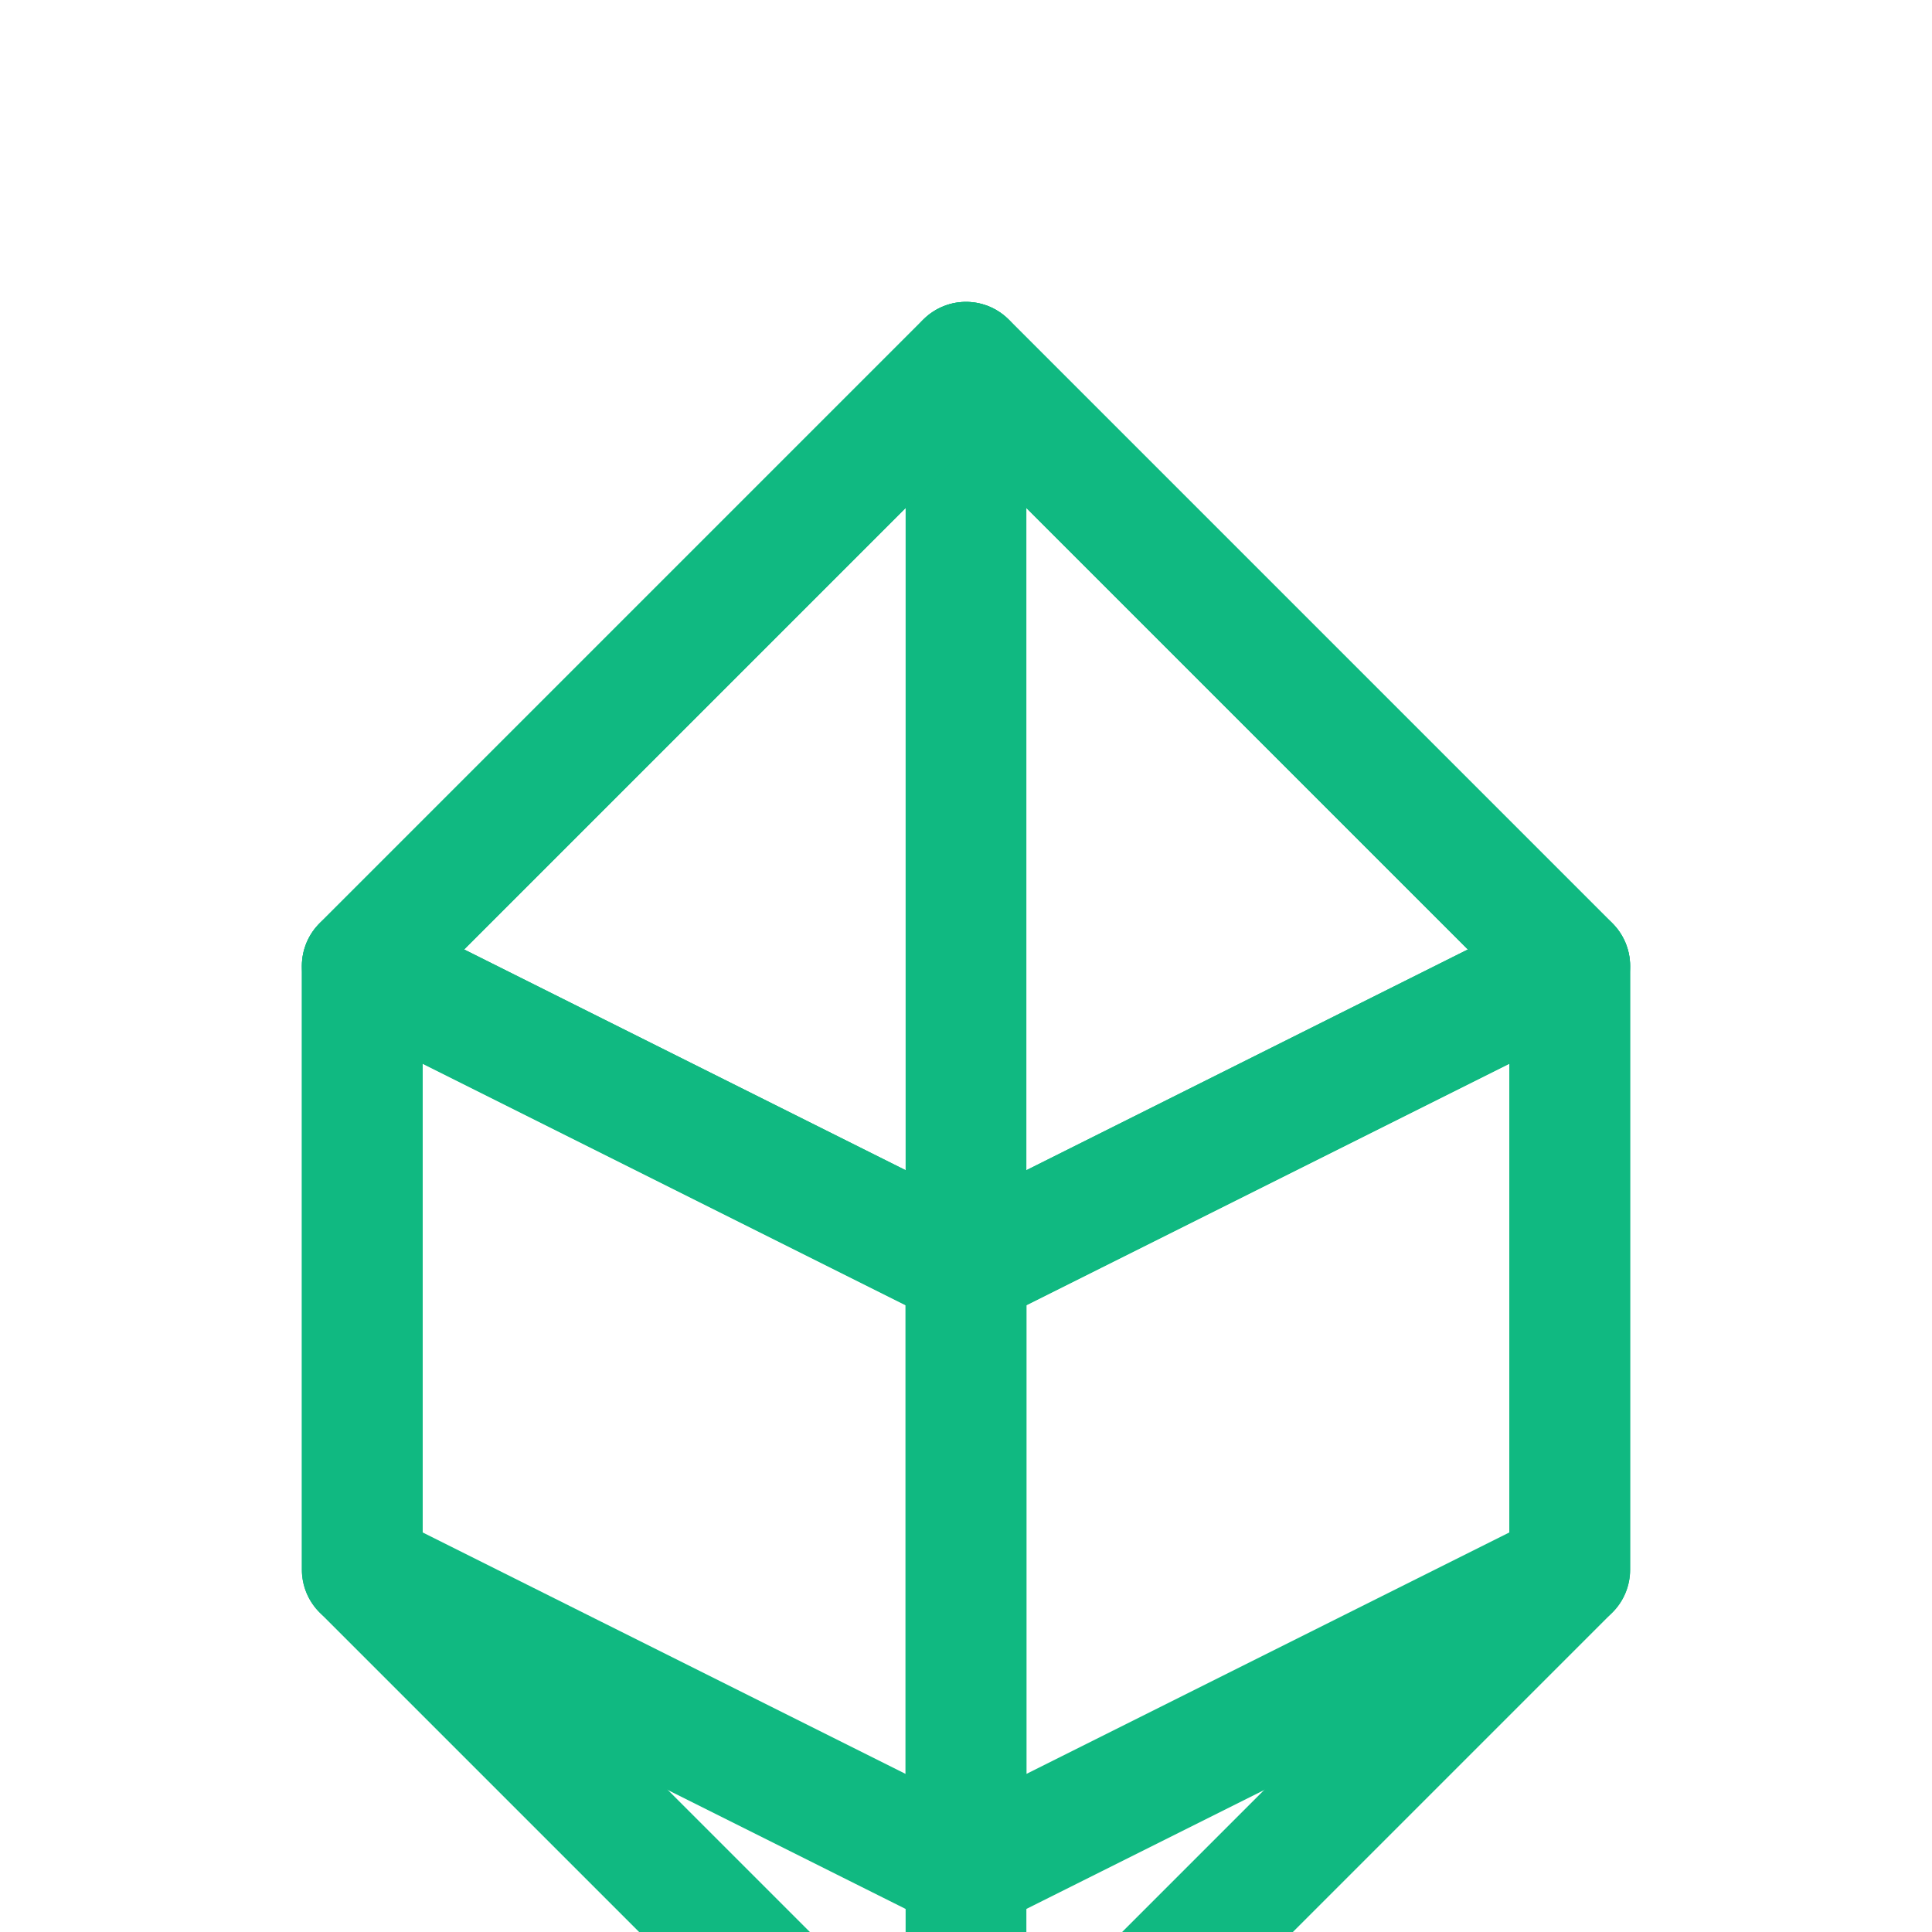
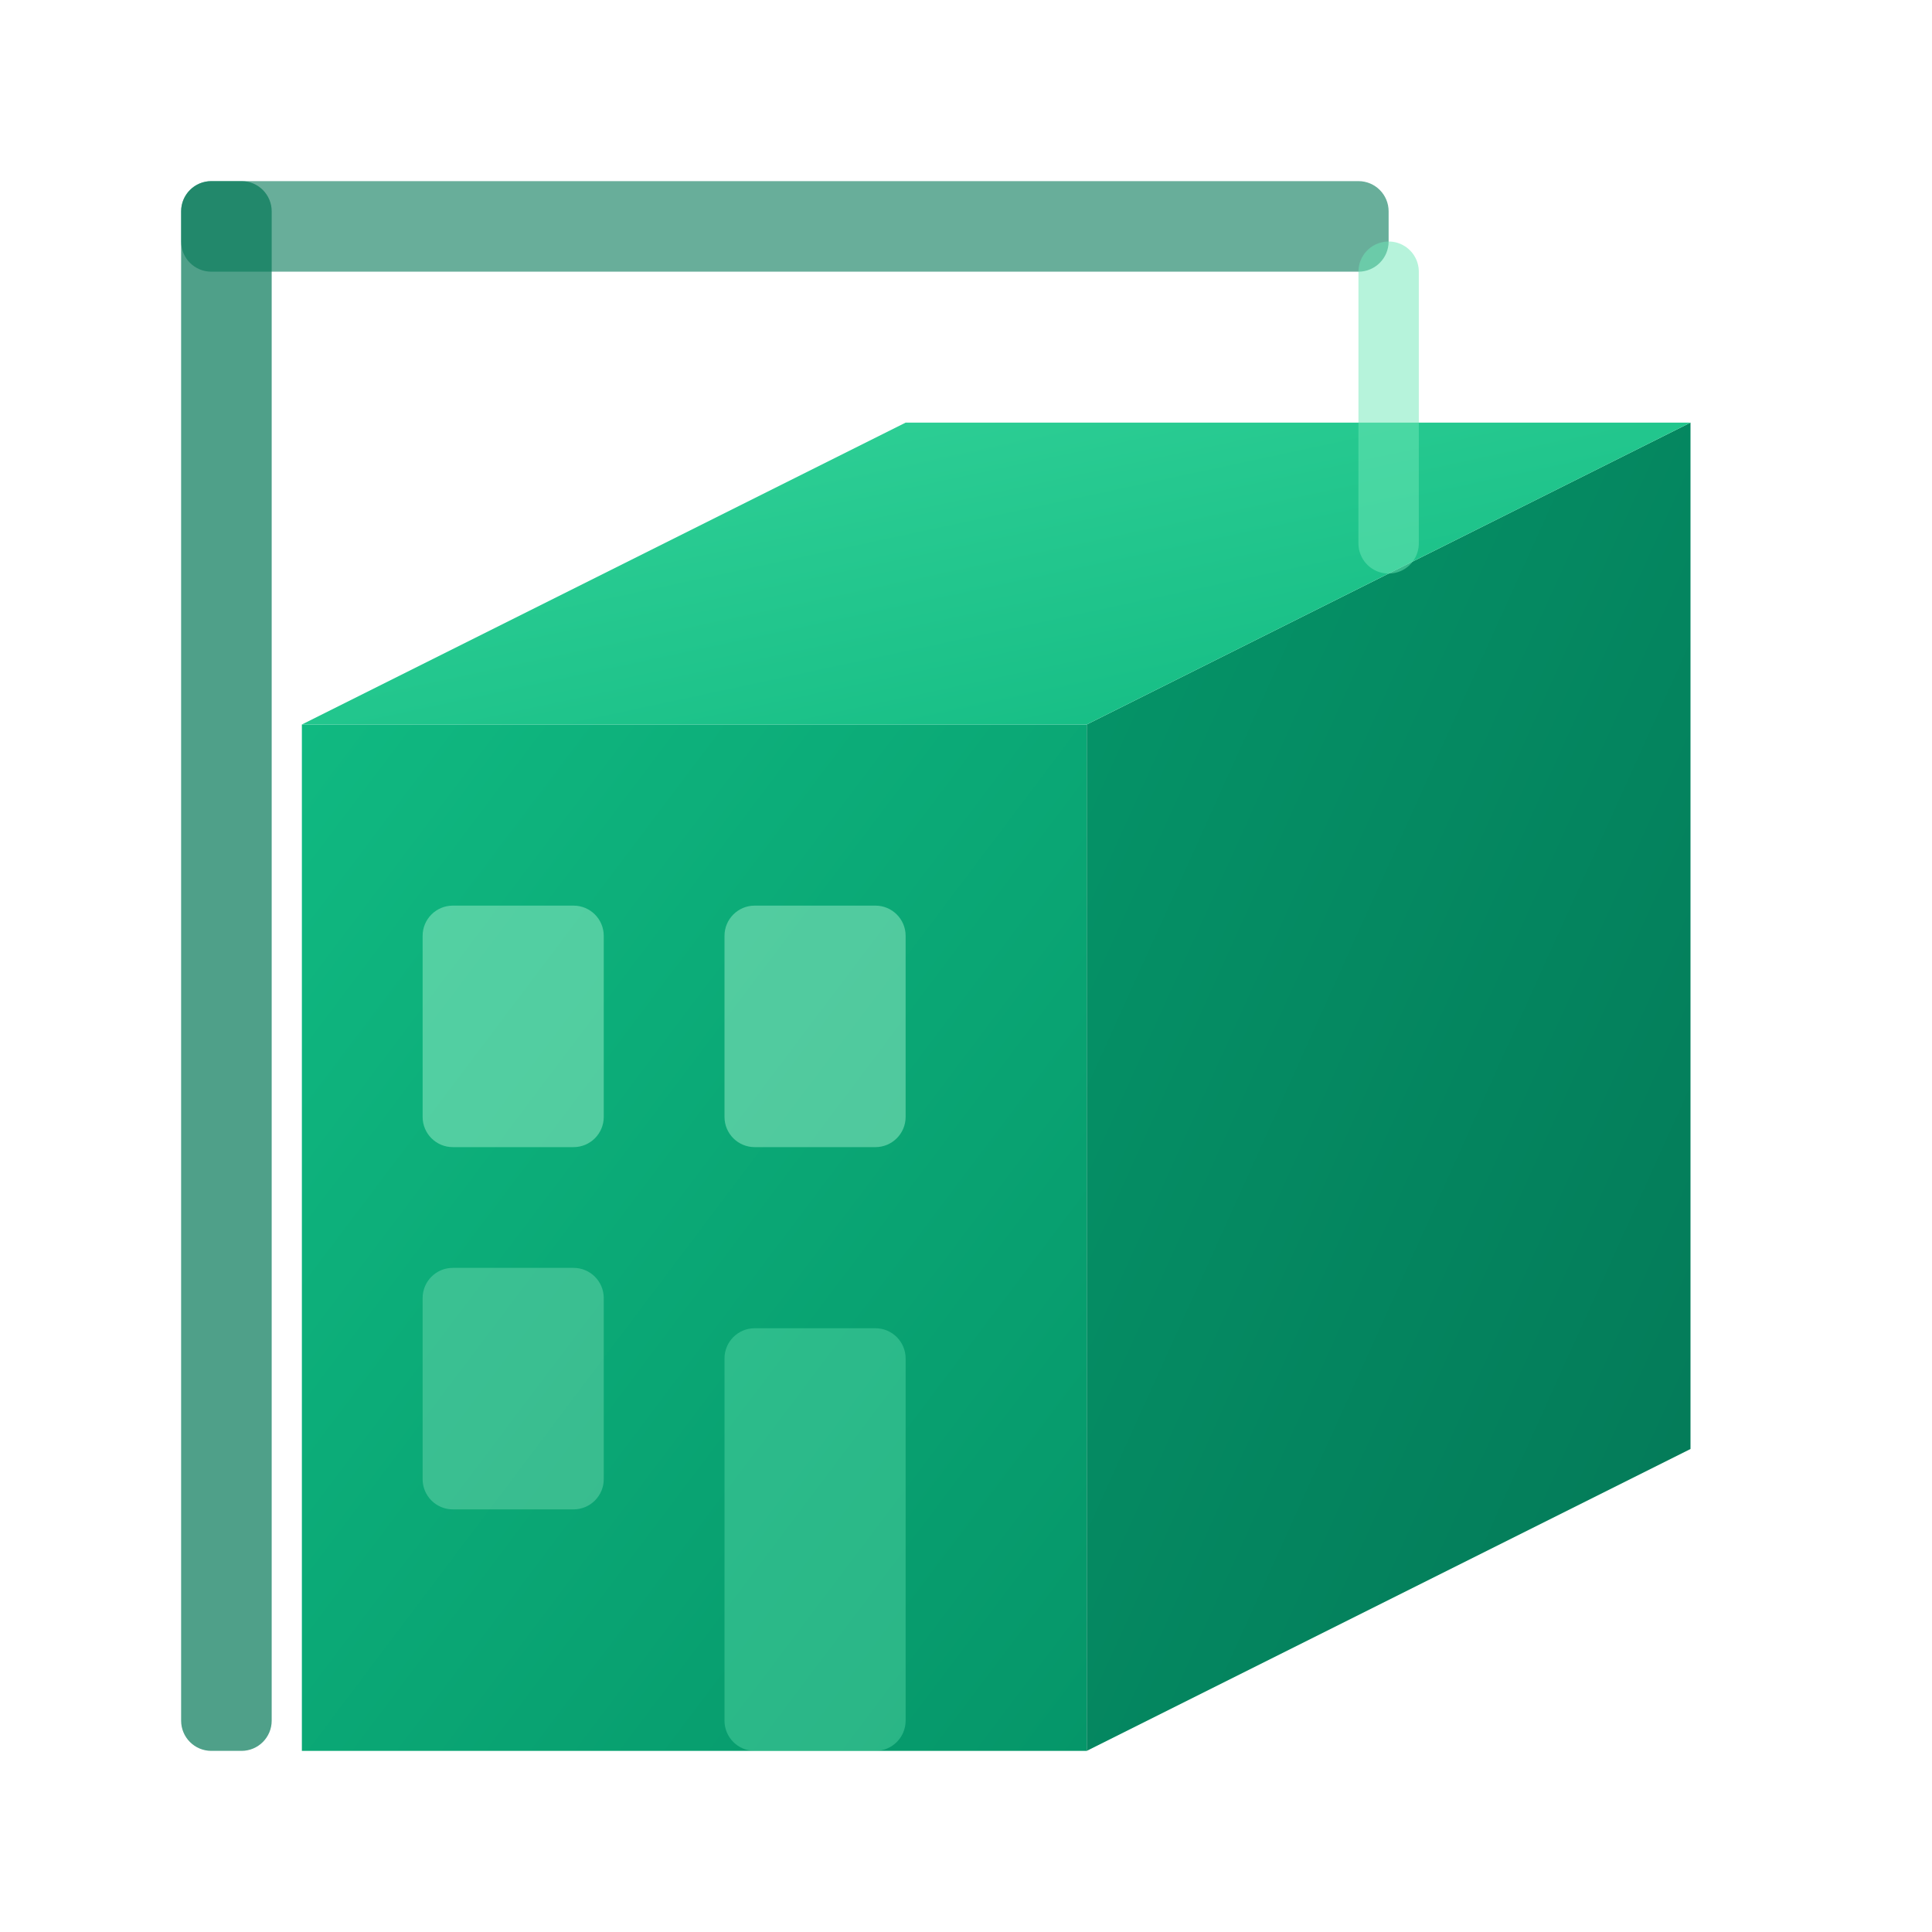
<svg xmlns="http://www.w3.org/2000/svg" viewBox="0 0 32 32" fill="none">
-   <rect width="32" height="32" fill="none" />
-   <g transform="translate(16, 16)">
-     <path d="M0 -10 L10 0 L10 10 L0 20 L-10 10 L-10 0 Z" stroke="#10B981" stroke-width="2" fill="none" stroke-linejoin="round" />
-     <path d="M0 -10 L0 20" stroke="#10B981" stroke-width="2" fill="none" stroke-linecap="round" />
-     <path d="M-10 0 L0 5 L0 15 L-10 10 Z" stroke="#10B981" stroke-width="2" fill="none" stroke-linejoin="round" />
-     <path d="M0 5 L10 0 L10 10 L0 15 Z" stroke="#10B981" stroke-width="2" fill="none" stroke-linejoin="round" />
-     <path d="M-10 0 L0 -10 L10 0 L0 5 Z" stroke="#10B981" stroke-width="2" fill="none" stroke-linejoin="round" />
-   </g>
+   <defs>
+     <linearGradient id="ff" x1="0%" y1="0%" x2="100%" y2="100%">
+       <stop offset="0%" stop-color="#10B981" />
+       <stop offset="100%" stop-color="#059669" />
+     </linearGradient>
+     <linearGradient id="fs" x1="0%" y1="0%" x2="100%" y2="100%">
+       <stop offset="0%" stop-color="#059669" />
+       <stop offset="100%" stop-color="#047857" />
+     </linearGradient>
+     <linearGradient id="fr" x1="0%" y1="0%" x2="100%" y2="100%">
+       <stop offset="0%" stop-color="#34D399" />
+       <stop offset="100%" stop-color="#10B981" />
+     </linearGradient>
+   </defs>
+   <path d="M5 12 L18 12 L18 29 L5 29 Z" fill="url(#ff)" />
+   <path d="M18 12 L28 7 L28 24 L18 29 Z" fill="url(#fs)" />
+   <path d="M5 12 L15 7 L28 7 L18 12 Z" fill="url(#fr)" />
+   <rect x="7" y="15" width="3" height="4" rx="0.5" fill="#A7F3D0" opacity="0.45" />
+   <rect x="12" y="15" width="3" height="4" rx="0.5" fill="#A7F3D0" opacity="0.45" />
+   <rect x="7" y="21" width="3" height="4" rx="0.5" fill="#A7F3D0" opacity="0.3" />
+   <rect x="12" y="22" width="3" height="7" rx="0.5" fill="#6EE7B7" opacity="0.35" />
+   <rect x="3" y="3" width="1.5" height="26" rx="0.5" fill="#047857" opacity="0.7" />
+   <rect x="3" y="3" width="20" height="1.5" rx="0.5" fill="#047857" opacity="0.6" />
+   <line x1="23" y1="4.5" x2="23" y2="9" stroke="#6EE7B7" stroke-width="1" opacity="0.5" stroke-linecap="round" />
</svg>
